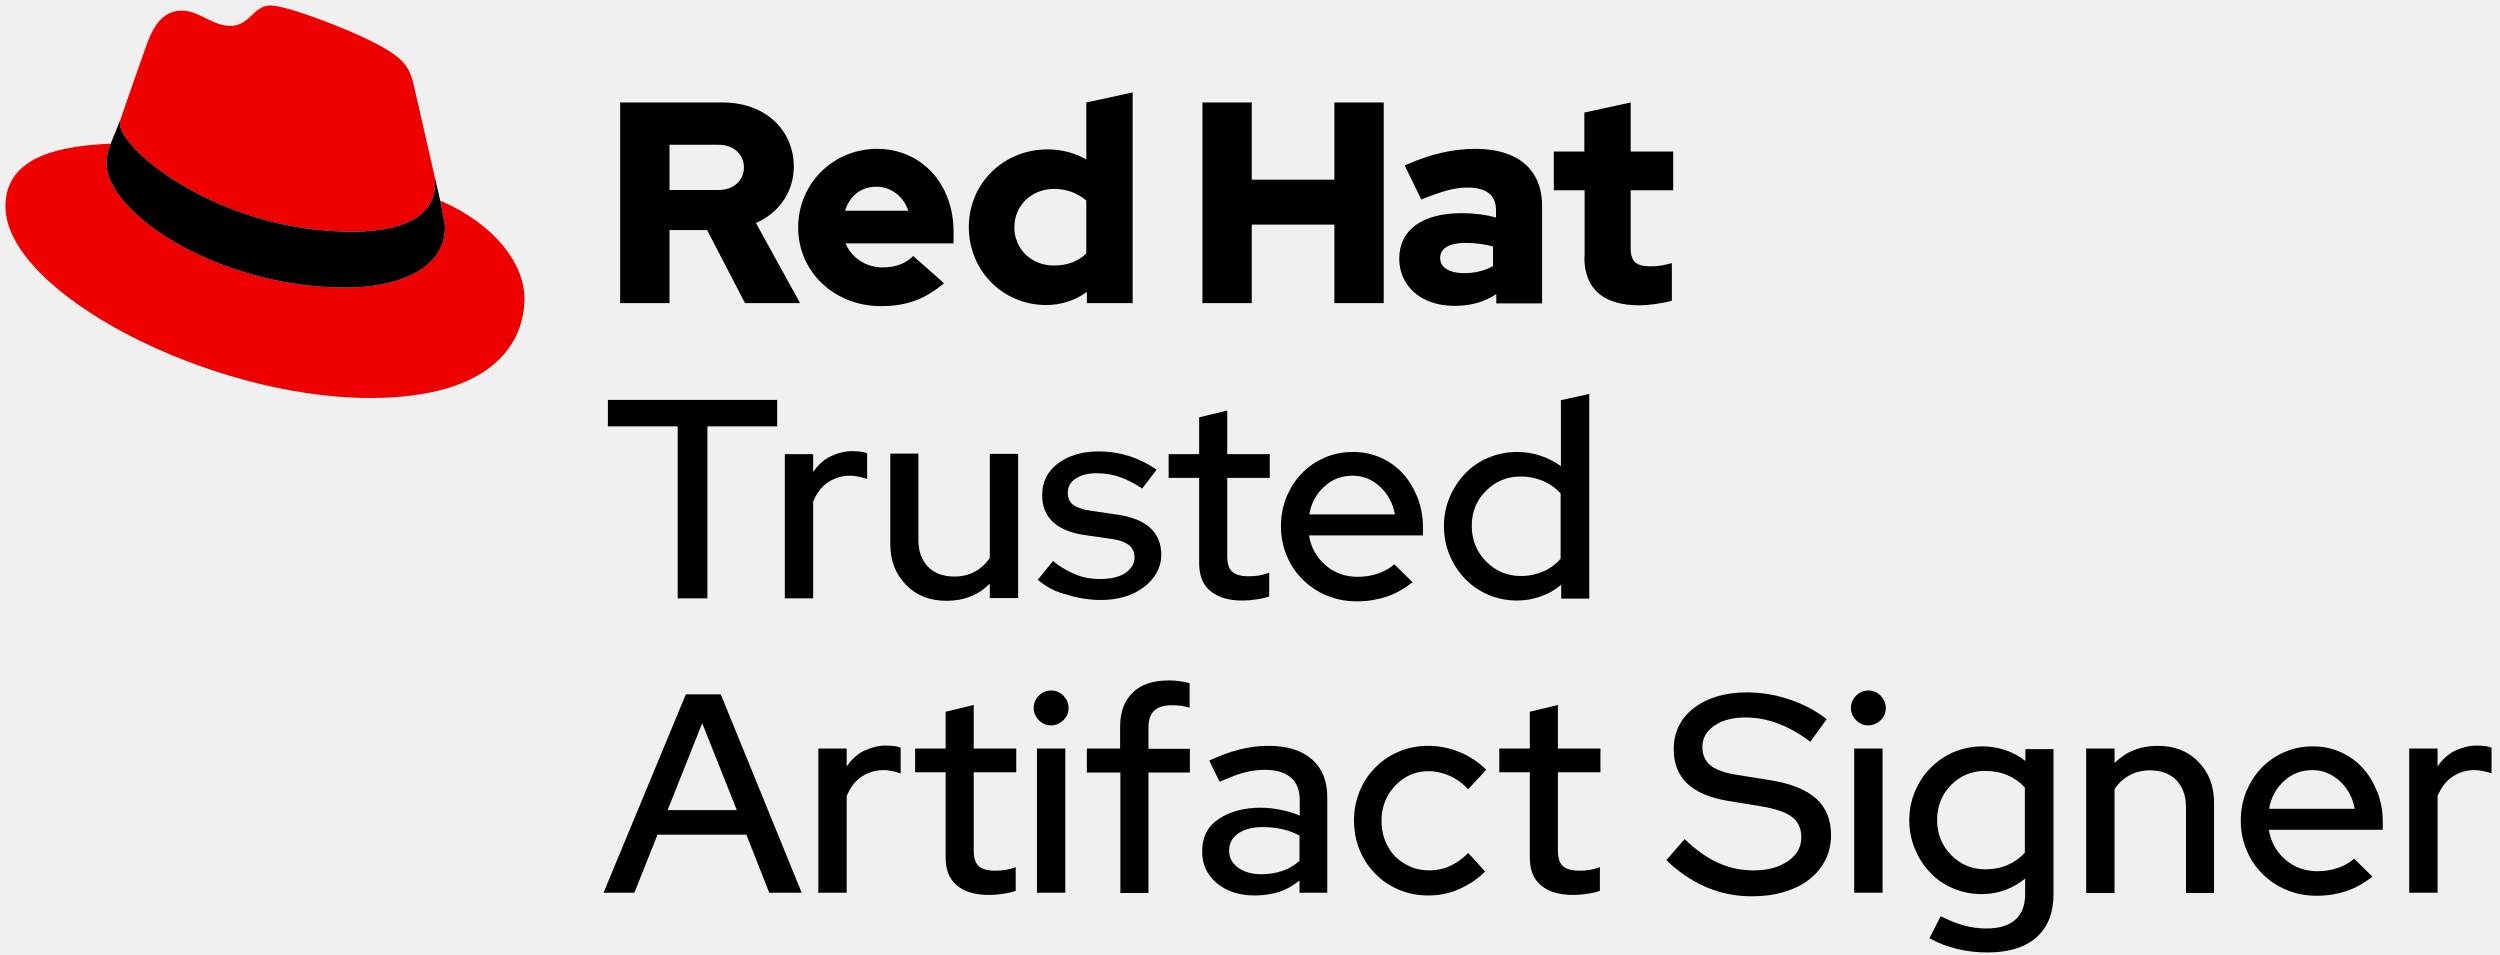
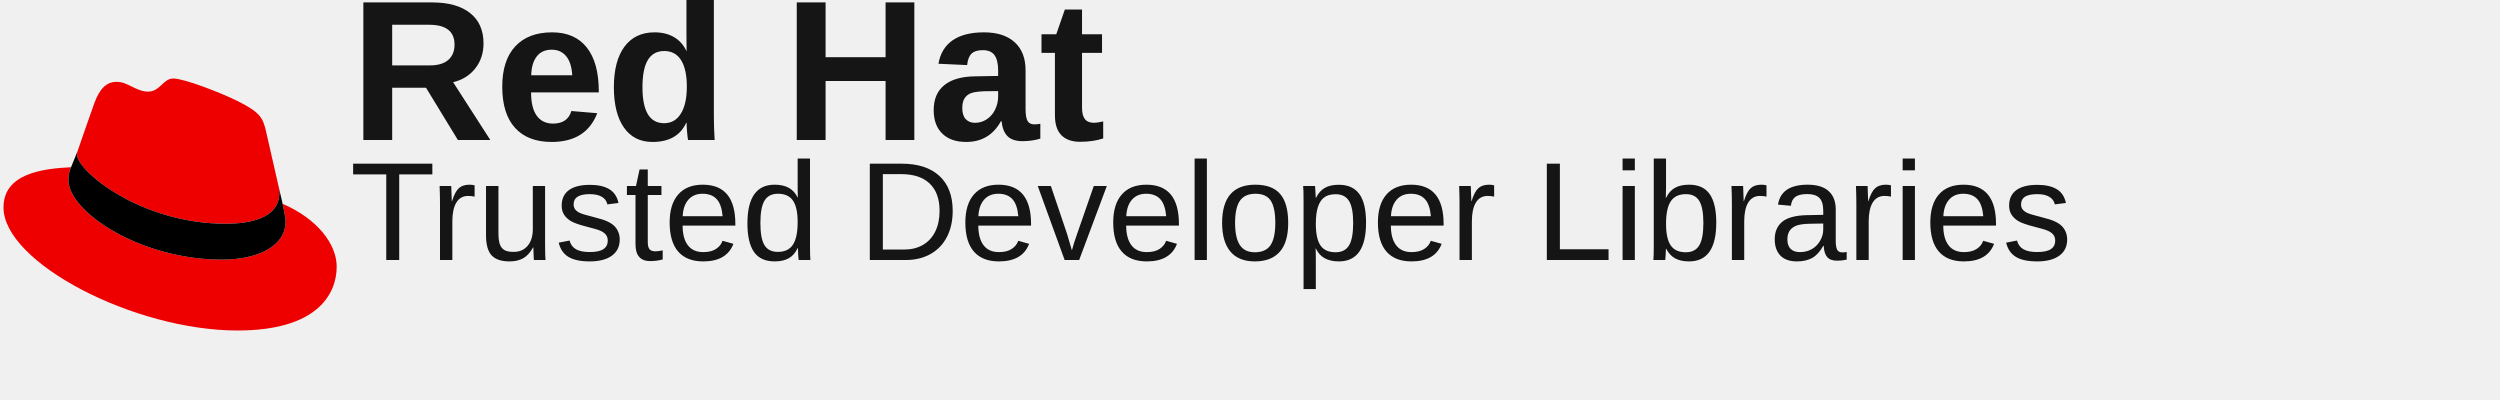
- <svg xmlns="http://www.w3.org/2000/svg" version="1.1" id="Logos" x="0px" y="0px" viewBox="0 0 917.1 350" style="enable-background:new 0 0 917.1 350;" xml:space="preserve">
-   <style type="text/css">
- 	.st0{fill:#FFFFFF;}
- 	.st1{fill:#EE0000;}
- </style>
-   <g>
+ <svg xmlns="http://www.w3.org/2000/svg" viewBox="0 0 500 80" width="500" height="80" preserveAspectRatio="xMidYMid meet">
+   <defs>
+     <style>
+       .st0{fill:#FFFFFF;}
+       .st1{fill:#EE0000;}
+       .text-primary{fill:#151515;}
+       .text-secondary{fill:#151515;}
+     </style>
+   </defs>
+   <g transform="translate(0, 15) scale(0.35)">
    <g>
-       <path d="M223,156.4v-9.7h62.1v9.7h-25.6v63.1h-10.9v-63.1H223z" />
-       <path d="M287.9,219.5v-52.9h10.4v6.6c1.7-2.6,3.9-4.6,6.4-5.8c2.6-1.2,5.2-1.9,8-1.9c1.2,0,2.2,0.1,3.1,0.2    c0.9,0.1,1.6,0.3,2.3,0.6v9.4c-0.8-0.3-1.8-0.5-2.9-0.8c-1.1-0.2-2.2-0.4-3.3-0.4c-2.8,0-5.4,0.7-7.8,2.2    c-2.4,1.5-4.4,3.9-5.8,7.3v35.5H287.9z" />
-       <path d="M336.9,166.6v31.5c0,4.1,1.2,7.3,3.5,9.8c2.4,2.4,5.6,3.6,9.7,3.6c2.8,0,5.3-0.6,7.5-1.8c2.2-1.2,4.1-2.9,5.5-5.1v-38.1    h10.4v52.9h-10.4v-5.3c-2.1,2.1-4.5,3.7-7.1,4.7c-2.7,1.1-5.6,1.6-8.8,1.6c-6,0-11-1.9-14.8-5.8c-3.8-3.9-5.8-8.8-5.8-14.9v-33.3    H336.9z" />
-       <path d="M380.7,212.7l5.6-6.9c2.2,1.9,4.8,3.4,7.7,4.7c2.9,1.3,6.1,1.9,9.5,1.9c4.2,0,7.3-0.8,9.5-2.3c2.1-1.6,3.2-3.4,3.2-5.6    c0-1.9-0.7-3.4-2-4.5c-1.4-1.1-3.5-1.9-6.5-2.3l-9.6-1.4c-5.2-0.7-9.1-2.3-11.8-4.8s-4-5.8-4-9.9c0-4.8,1.9-8.6,5.8-11.6    c3.9-2.9,8.8-4.4,14.9-4.4c4,0,7.7,0.6,11.2,1.7c3.5,1.1,6.9,2.8,10.1,5l-5.3,6.9c-2.6-1.7-5.2-3.1-7.9-4.1    c-2.7-1-5.7-1.5-8.8-1.5c-3.1,0-5.6,0.6-7.6,1.9c-2,1.3-3,3-3,5.3c0,1.9,0.7,3.4,2,4.4c1.4,1,3.6,1.8,6.7,2.2l9.6,1.4    c5.3,0.8,9.3,2.4,12,4.9c2.7,2.5,4,5.8,4,9.8c0,2.4-0.6,4.6-1.7,6.6c-1.1,2-2.7,3.8-4.7,5.3c-2,1.5-4.3,2.7-7,3.5    s-5.6,1.2-8.7,1.2c-4.4,0-8.6-0.7-12.6-2C387.2,217.2,383.7,215.2,380.7,212.7z" />
-       <path d="M439.9,206.4v-31.1h-11.2v-8.7h11.2v-13.5l10.3-2.5v16h15.6v8.7h-15.6V204c0,2.7,0.6,4.6,1.8,5.7c1.2,1.1,3.2,1.7,6,1.7    c1.5,0,2.8-0.1,4-0.3c1.1-0.2,2.3-0.5,3.6-1v8.7c-1.5,0.5-3.1,0.9-4.9,1.1c-1.8,0.3-3.5,0.4-5,0.4c-5.1,0-9-1.2-11.8-3.6    S439.9,211,439.9,206.4z" />
-       <path d="M469.9,193c0-3.7,0.7-7.3,2-10.6c1.4-3.3,3.2-6.2,5.6-8.7c2.4-2.5,5.2-4.4,8.4-5.8c3.2-1.4,6.7-2.1,10.5-2.1    c3.6,0,7,0.7,10.1,2.1c3.2,1.4,5.9,3.4,8.1,5.8c2.3,2.5,4,5.4,5.4,8.8c1.3,3.4,2,7,2,10.9v3h-41.8c0.7,4.4,2.7,8,6,10.9    c3.3,2.9,7.3,4.3,11.9,4.3c2.6,0,5-0.4,7.4-1.2c2.4-0.8,4.4-2,6-3.4l6.7,6.6c-3.1,2.4-6.3,4.2-9.6,5.3c-3.3,1.1-6.9,1.7-10.9,1.7    c-3.9,0-7.5-0.7-10.9-2.1c-3.4-1.4-6.3-3.3-8.8-5.8c-2.5-2.4-4.5-5.3-5.9-8.7C470.6,200.5,469.9,196.9,469.9,193z M496.2,174.5    c-4,0-7.5,1.3-10.4,4c-2.9,2.6-4.8,6-5.5,10.2h31.4c-0.7-4-2.5-7.4-5.4-10.1C503.4,175.9,500.1,174.5,496.2,174.5z" />
-       <path d="M572.7,219.5v-5c-2.2,1.9-4.7,3.3-7.5,4.3c-2.8,1-5.7,1.5-8.7,1.5c-3.7,0-7.2-0.7-10.5-2.1c-3.3-1.4-6.1-3.4-8.5-5.8    c-2.4-2.5-4.3-5.4-5.7-8.7c-1.4-3.4-2.1-6.9-2.1-10.7s0.7-7.3,2.1-10.6c1.4-3.3,3.3-6.2,5.7-8.7c2.4-2.5,5.2-4.4,8.5-5.8    c3.3-1.4,6.8-2.1,10.7-2.1c3,0,5.8,0.5,8.5,1.4c2.7,0.9,5.2,2.2,7.4,3.8v-24.2l10.4-2.3v75.1H572.7z M539.9,192.9    c0,5.2,1.8,9.6,5.3,13.1c3.5,3.5,7.7,5.3,12.7,5.3c3.1,0,5.8-0.6,8.3-1.7s4.6-2.7,6.3-4.6v-24c-1.7-1.9-3.8-3.4-6.3-4.5    c-2.6-1.1-5.3-1.7-8.3-1.7c-5.1,0-9.4,1.8-12.8,5.3C541.6,183.5,539.9,187.8,539.9,192.9z" />
-       <path d="M221.4,327.5l30.2-72.8h12.8l29.7,72.8h-11.9l-8.4-21.3h-32.6l-8.5,21.3H221.4z M244.9,297.2h25.4l-12.7-31.9L244.9,297.2    z" />
-       <path d="M300.2,327.5v-52.9h10.4v6.6c1.7-2.6,3.9-4.6,6.4-5.8c2.6-1.2,5.2-1.9,8-1.9c1.2,0,2.2,0.1,3.1,0.2    c0.9,0.1,1.6,0.3,2.3,0.6v9.4c-0.8-0.3-1.8-0.5-2.9-0.8c-1.1-0.2-2.2-0.4-3.3-0.4c-2.8,0-5.4,0.7-7.8,2.2    c-2.4,1.5-4.4,3.9-5.8,7.3v35.5H300.2z" />
-       <path d="M346.9,314.4v-31.1h-11.2v-8.7h11.2v-13.5l10.3-2.5v16h15.6v8.7h-15.6V312c0,2.7,0.6,4.6,1.8,5.7c1.2,1.1,3.2,1.7,6,1.7    c1.5,0,2.8-0.1,4-0.3c1.1-0.2,2.3-0.5,3.6-1v8.7c-1.5,0.5-3.1,0.9-4.9,1.1c-1.8,0.3-3.5,0.4-5,0.4c-5.1,0-9-1.2-11.8-3.6    S346.9,319,346.9,314.4z" />
-       <path d="M385.6,266.1c-1.7,0-3.2-0.6-4.5-1.9c-1.3-1.3-1.9-2.8-1.9-4.5c0-1.7,0.6-3.2,1.9-4.5c1.3-1.3,2.8-1.9,4.5-1.9    c1.7,0,3.2,0.6,4.5,1.9c1.2,1.3,1.9,2.8,1.9,4.5c0,1.7-0.6,3.2-1.9,4.5C388.8,265.4,387.3,266.1,385.6,266.1z M390.8,274.6v52.9    h-10.4v-52.9H390.8z" />
-       <path d="M398.6,274.6h12.3v-8c0-5.3,1.5-9.5,4.6-12.5c3-3,7.5-4.5,13.4-4.5c1.3,0,2.6,0.1,3.9,0.3c1.3,0.2,2.5,0.4,3.6,0.7v9    c-1.2-0.3-2.3-0.6-3.2-0.7c-1-0.1-2.1-0.2-3.3-0.2c-2.9,0-5.1,0.7-6.5,2c-1.4,1.3-2.1,3.4-2.1,6.2v7.8h15.2v8.7h-15.2v44.2h-10.3    v-44.2h-12.3V274.6z" />
-       <path d="M460.4,328.5c-5.8,0-10.4-1.5-14-4.5c-3.6-3-5.4-6.9-5.4-11.6c0-5.3,2-9.3,6.1-12c4.1-2.7,9.2-4.1,15.3-4.1    c2.6,0,5.1,0.3,7.5,0.8c2.5,0.5,4.8,1.2,6.9,2.1v-5.6c0-3.7-1.1-6.6-3.3-8.4c-2.2-1.9-5.4-2.8-9.6-2.8c-2.6,0-5.2,0.4-7.9,1.1    c-2.7,0.8-5.5,1.9-8.6,3.3l-3.8-7.8c3.7-1.7,7.4-3.1,10.9-4c3.5-0.9,7.1-1.4,10.8-1.4c6.8,0,12.1,1.6,15.9,4.9    c3.8,3.3,5.7,7.9,5.7,14v35h-10.2V323c-2.3,1.9-4.8,3.3-7.5,4.2C466.5,328,463.5,328.5,460.4,328.5z M450.9,312.1    c0,2.6,1.1,4.6,3.3,6.2c2.2,1.6,5.1,2.4,8.5,2.4c2.8,0,5.3-0.4,7.7-1.2c2.4-0.8,4.5-2.1,6.3-3.7v-9.3c-1.9-1-4-1.8-6.2-2.3    c-2.2-0.5-4.7-0.8-7.4-0.8c-3.6,0-6.6,0.8-8.8,2.3C452,307.2,450.9,309.4,450.9,312.1z" />
-       <path d="M524.3,319.3c2.7,0,5.2-0.5,7.6-1.6c2.4-1.1,4.6-2.7,6.7-4.8l6.2,6.8c-2.8,2.8-6,4.9-9.6,6.5c-3.6,1.6-7.4,2.3-11.3,2.3    c-3.8,0-7.4-0.7-10.7-2.1c-3.3-1.4-6.2-3.3-8.6-5.8c-2.4-2.4-4.4-5.3-5.8-8.7c-1.4-3.4-2.1-7-2.1-10.9c0-3.8,0.7-7.4,2.1-10.8    c1.4-3.4,3.3-6.3,5.8-8.7c2.4-2.5,5.3-4.4,8.6-5.8c3.3-1.4,6.9-2.1,10.7-2.1c4,0,7.9,0.8,11.6,2.3c3.7,1.6,7,3.7,9.7,6.5l-6.6,7.1    c-2-2.1-4.3-3.8-6.8-4.9s-5.1-1.7-7.8-1.7c-4.8,0-8.8,1.8-12.2,5.3c-3.3,3.5-5,7.8-5,12.9c0,5.2,1.7,9.6,5,13.1    C515.4,317.6,519.5,319.3,524.3,319.3z" />
-       <path d="M561.2,314.4v-31.1H550v-8.7h11.2v-13.5l10.3-2.5v16h15.6v8.7h-15.6V312c0,2.7,0.6,4.6,1.8,5.7c1.2,1.1,3.2,1.7,6,1.7    c1.5,0,2.8-0.1,4-0.3c1.1-0.2,2.3-0.5,3.6-1v8.7c-1.5,0.5-3.1,0.9-4.9,1.1c-1.8,0.3-3.5,0.4-5,0.4c-5.1,0-9-1.2-11.8-3.6    S561.2,319,561.2,314.4z" />
-       <path d="M611.3,315.5l6.7-7.7c3.9,3.8,7.9,6.7,12,8.6c4.1,1.9,8.5,2.9,13.1,2.9c5.3,0,9.5-1.1,12.8-3.4c3.3-2.3,4.9-5.2,4.9-8.7    c0-3.2-1.1-5.7-3.3-7.4c-2.2-1.8-6-3.1-11.4-4l-12.2-2c-6.7-1.1-11.7-3.3-15-6.4c-3.3-3.2-4.9-7.3-4.9-12.5    c0-6.2,2.4-11.3,7.3-15.1c4.9-3.8,11.4-5.8,19.5-5.8c5.1,0,10.3,0.8,15.4,2.5c5.1,1.7,9.8,4.1,13.9,7.3l-6,8.3    c-4-3-7.9-5.2-11.9-6.7c-4-1.5-8-2.2-11.9-2.2c-4.7,0-8.5,1-11.4,3c-2.9,2-4.4,4.6-4.4,7.8c0,2.9,1,5.2,3,6.8    c2,1.6,5.3,2.8,10,3.5l11.8,1.9c7.7,1.2,13.3,3.5,17,6.8c3.6,3.3,5.4,7.7,5.4,13.4c0,3.3-0.7,6.4-2.1,9.1    c-1.4,2.7-3.3,5.1-5.9,7.1c-2.5,2-5.6,3.5-9.2,4.6c-3.6,1.1-7.6,1.6-11.9,1.6c-5.8,0-11.4-1.1-16.8-3.4    C620.2,322.9,615.4,319.6,611.3,315.5z" />
-       <path d="M685.4,266.1c-1.7,0-3.2-0.6-4.5-1.9c-1.3-1.3-1.9-2.8-1.9-4.5c0-1.7,0.6-3.2,1.9-4.5c1.3-1.3,2.8-1.9,4.5-1.9    c1.7,0,3.2,0.6,4.5,1.9c1.2,1.3,1.9,2.8,1.9,4.5c0,1.7-0.6,3.2-1.9,4.5C688.6,265.4,687.1,266.1,685.4,266.1z M690.6,274.6v52.9    h-10.4v-52.9H690.6z" />
-       <path d="M727,328c-3.7,0-7.2-0.7-10.5-2.1c-3.3-1.4-6.1-3.3-8.4-5.8c-2.4-2.4-4.2-5.3-5.6-8.6c-1.4-3.3-2.1-6.9-2.1-10.6    s0.7-7.3,2.1-10.6c1.4-3.3,3.3-6.2,5.7-8.6c2.4-2.4,5.2-4.4,8.5-5.8c3.3-1.4,6.8-2.1,10.6-2.1c2.9,0,5.7,0.5,8.4,1.4    c2.7,0.9,5.1,2.2,7.3,4v-4.4h10.3V328c0,6.9-2.1,12.2-6.3,15.9c-4.2,3.7-10.2,5.5-17.9,5.5c-3.8,0-7.6-0.4-11.2-1.3    c-3.7-0.9-7-2.2-10.1-3.9l4.1-8.1c3,1.5,5.9,2.7,8.6,3.4c2.8,0.8,5.5,1.1,8.3,1.1c4.6,0,8.1-1.1,10.5-3.2c2.4-2.1,3.6-5.3,3.6-9.4    v-5.7c-2.2,1.8-4.7,3.2-7.3,4.2C732.8,327.5,730,328,727,328z M710.6,300.8c0,5.1,1.7,9.3,5.1,12.8c3.4,3.5,7.6,5.3,12.6,5.3    c3,0,5.7-0.5,8.2-1.6c2.5-1.1,4.6-2.6,6.3-4.5v-23.9c-1.7-1.9-3.8-3.4-6.3-4.5c-2.5-1.1-5.3-1.6-8.3-1.6c-5,0-9.2,1.8-12.6,5.3    C712.3,291.5,710.6,295.8,710.6,300.8z" />
-       <path d="M765.3,327.5v-52.9h10.4v5.3c2.1-2.1,4.5-3.7,7.1-4.7c2.7-1.1,5.6-1.6,8.8-1.6c6,0,11,1.9,14.8,5.8    c3.8,3.9,5.8,8.8,5.8,14.9v33.3h-10.3V296c0-4.1-1.2-7.3-3.5-9.8c-2.4-2.4-5.6-3.6-9.7-3.6c-2.8,0-5.3,0.6-7.5,1.8    c-2.2,1.2-4.1,2.9-5.5,5.1v38.1H765.3z" />
-       <path d="M822,301c0-3.7,0.7-7.3,2-10.6c1.4-3.3,3.2-6.2,5.6-8.7c2.4-2.5,5.2-4.4,8.4-5.8c3.2-1.4,6.7-2.1,10.5-2.1    c3.6,0,7,0.7,10.1,2.1c3.2,1.4,5.9,3.4,8.1,5.8c2.3,2.5,4,5.4,5.4,8.8c1.3,3.4,2,7,2,10.9v3h-41.8c0.7,4.4,2.7,8,6,10.9    c3.3,2.9,7.3,4.3,11.9,4.3c2.6,0,5-0.4,7.4-1.2c2.4-0.8,4.4-2,6-3.4l6.7,6.6c-3.1,2.4-6.3,4.2-9.6,5.3c-3.3,1.1-6.9,1.7-10.9,1.7    c-3.9,0-7.5-0.7-10.9-2.1c-3.4-1.4-6.3-3.3-8.8-5.8c-2.5-2.4-4.5-5.3-5.9-8.7C822.7,308.5,822,304.9,822,301z M848.3,282.5    c-4,0-7.5,1.3-10.4,4c-2.9,2.6-4.8,6-5.5,10.2h31.4c-0.7-4-2.5-7.4-5.4-10.1C855.4,283.9,852.1,282.5,848.3,282.5z" />
-       <path d="M883.8,327.5v-52.9h10.4v6.6c1.7-2.6,3.9-4.6,6.4-5.8c2.6-1.2,5.2-1.9,8-1.9c1.2,0,2.2,0.1,3.1,0.2    c0.9,0.1,1.6,0.3,2.3,0.6v9.4c-0.8-0.3-1.8-0.5-2.9-0.8c-1.1-0.2-2.2-0.4-3.3-0.4c-2.8,0-5.4,0.7-7.8,2.2    c-2.4,1.5-4.4,3.9-5.8,7.3v35.5H883.8z" />
-     </g>
-     <g>
-       <g>
-         <path class="st1" d="M129,85c12.5,0,30.6-2.6,30.6-17.5c0-1.2,0-2.3-0.3-3.4l-7.4-32.4c-1.7-7.1-3.2-10.3-15.7-16.6     C126.4,10.2,105.3,2,99,2c-5.8,0-7.5,7.5-14.4,7.5c-6.7,0-11.6-5.6-17.9-5.6c-6,0-9.9,4.1-12.9,12.5c0,0-8.4,23.7-9.5,27.2     C44,44.3,44,45,44,45.5C44,54.8,80.3,85,129,85 M161.5,73.6c1.7,8.2,1.7,9.1,1.7,10.1c0,14-15.7,21.8-36.4,21.8     C80,105.5,39.1,78.1,39.1,60c0-2.8,0.6-5.4,1.5-7.3C23.8,53.5,2,56.5,2,75.7C2,107.2,76.6,146,135.7,146     c45.3,0,56.7-20.5,56.7-36.6C192.3,96.6,181.4,82.2,161.5,73.6" />
-         <path d="M161.5,73.6c1.7,8.2,1.7,9.1,1.7,10.1c0,14-15.7,21.8-36.4,21.8C80,105.5,39.1,78.1,39.1,60c0-2.8,0.6-5.4,1.5-7.3     l3.7-9.1C44,44.3,44,45,44,45.5C44,54.8,80.3,85,129,85c12.5,0,30.6-2.6,30.6-17.5c0-1.2,0-2.3-0.3-3.4L161.5,73.6z" />
-       </g>
-       <path d="M581.2,94.3c0,11.9,7.2,17.7,20.2,17.7c3.2,0,8.6-0.7,11.9-1.7V96.5c-2.8,0.8-4.9,1.2-7.7,1.2c-5.4,0-7.4-1.7-7.4-6.7    V69.8h15.6V55.6h-15.6v-18l-17,3.7v14.3H570v14.2h11.3V94.3z M528.3,94.6c0-3.7,3.7-5.5,9.3-5.5c3.7,0,7,0.5,10.1,1.3v7.2    c-3.2,1.8-6.8,2.6-10.6,2.6C531.6,100.2,528.3,98.1,528.3,94.6 M533.5,112.2c6,0,10.8-1.3,15.4-4.3v3.4h16.8V75.6    c0-13.6-9.1-21-24.4-21c-8.5,0-16.9,2-26,6.1l6.1,12.5c6.5-2.7,12-4.4,16.8-4.4c7,0,10.6,2.7,10.6,8.3v2.7    c-4-1.1-8.2-1.6-12.6-1.6c-14.3,0-22.9,6-22.9,16.7C513.3,104.7,521.1,112.2,533.5,112.2 M441.1,111.2h18.1V82.4h30.3v28.8h18.1    V37.6h-18.1v28.3h-30.3V37.6h-18.1V111.2z M372.1,83.4c0-8,6.3-14.1,14.6-14.1c4.6,0,8.8,1.6,11.8,4.3V93c-3,2.9-7,4.4-11.8,4.4    C378.5,97.5,372.1,91.4,372.1,83.4 M398.7,111.2h16.8V33.9l-17,3.7v20.9c-4.2-2.4-9-3.7-14.2-3.7c-16.2,0-28.9,12.5-28.9,28.5    c0,16,12.5,28.6,28.4,28.6c5.5,0,10.6-1.7,14.9-4.8V111.2z M321.5,68.5c5.4,0,9.9,3.5,11.7,8.8H310    C311.7,71.8,315.9,68.5,321.5,68.5 M292.8,83.5c0,16.2,13.3,28.8,30.3,28.8c9.4,0,16.2-2.5,23.2-8.4l-11.3-10    c-2.6,2.7-6.5,4.2-11.1,4.2c-6.3,0-11.5-3.5-13.7-8.8h39.6V85c0-17.7-11.9-30.4-28.1-30.4C305.6,54.7,292.8,67.3,292.8,83.5     M263.5,53.1c6,0,9.4,3.8,9.4,8.3s-3.4,8.3-9.4,8.3h-17.9V53.1H263.5z M227.5,111.2h18.1V84.4h13.8l13.9,26.8h20.2l-16.2-29.4    c8.7-3.8,13.9-11.7,13.9-20.7c0-13.3-10.4-23.5-26-23.5h-37.7V111.2z" />
+       <path class="st1" d="M129,85c12.5,0,30.6-2.6,30.6-17.5c0-1.2,0-2.3-0.3-3.4l-7.4-32.4c-1.7-7.1-3.2-10.3-15.7-16.6         C126.4,10.2,105.3,2,99,2c-5.8,0-7.5,7.5-14.4,7.5c-6.7,0-11.6-5.6-17.9-5.6c-6,0-9.9,4.1-12.9,12.5c0,0-8.4,23.7-9.5,27.2         C44,44.3,44,45,44,45.5C44,54.8,80.3,85,129,85 M161.5,73.6c1.7,8.2,1.7,9.1,1.7,10.1c0,14-15.7,21.8-36.4,21.8         C80,105.5,39.1,78.1,39.1,60c0-2.8,0.6-5.4,1.5-7.3C23.8,53.5,2,56.5,2,75.7C2,107.2,76.6,146,135.7,146         c45.3,0,56.7-20.5,56.7-36.6C192.3,96.6,181.4,82.2,161.5,73.6" />
+       <path d="M161.5,73.6c1.7,8.2,1.7,9.1,1.7,10.1c0,14-15.7,21.8-36.4,21.8C80,105.5,39.1,78.1,39.1,60c0-2.8,0.6-5.4,1.5-7.3         l3.7-9.1C44,44.3,44,45,44,45.5C44,54.8,80.3,85,129,85c12.5,0,30.6-2.6,30.6-17.5c0-1.2,0-2.3-0.3-3.4L161.5,73.6z" />
    </g>
  </g>
+   <text class="text-primary" x="70" y="28" font-family="RedHatDisplay, Arial, sans-serif" font-size="40" font-weight="600">Red Hat</text>
+   <text class="text-secondary" x="70" y="52" font-family="RedHatDisplay, Arial, sans-serif" font-size="28" font-weight="400">Trusted Developer Libraries</text>
</svg>
